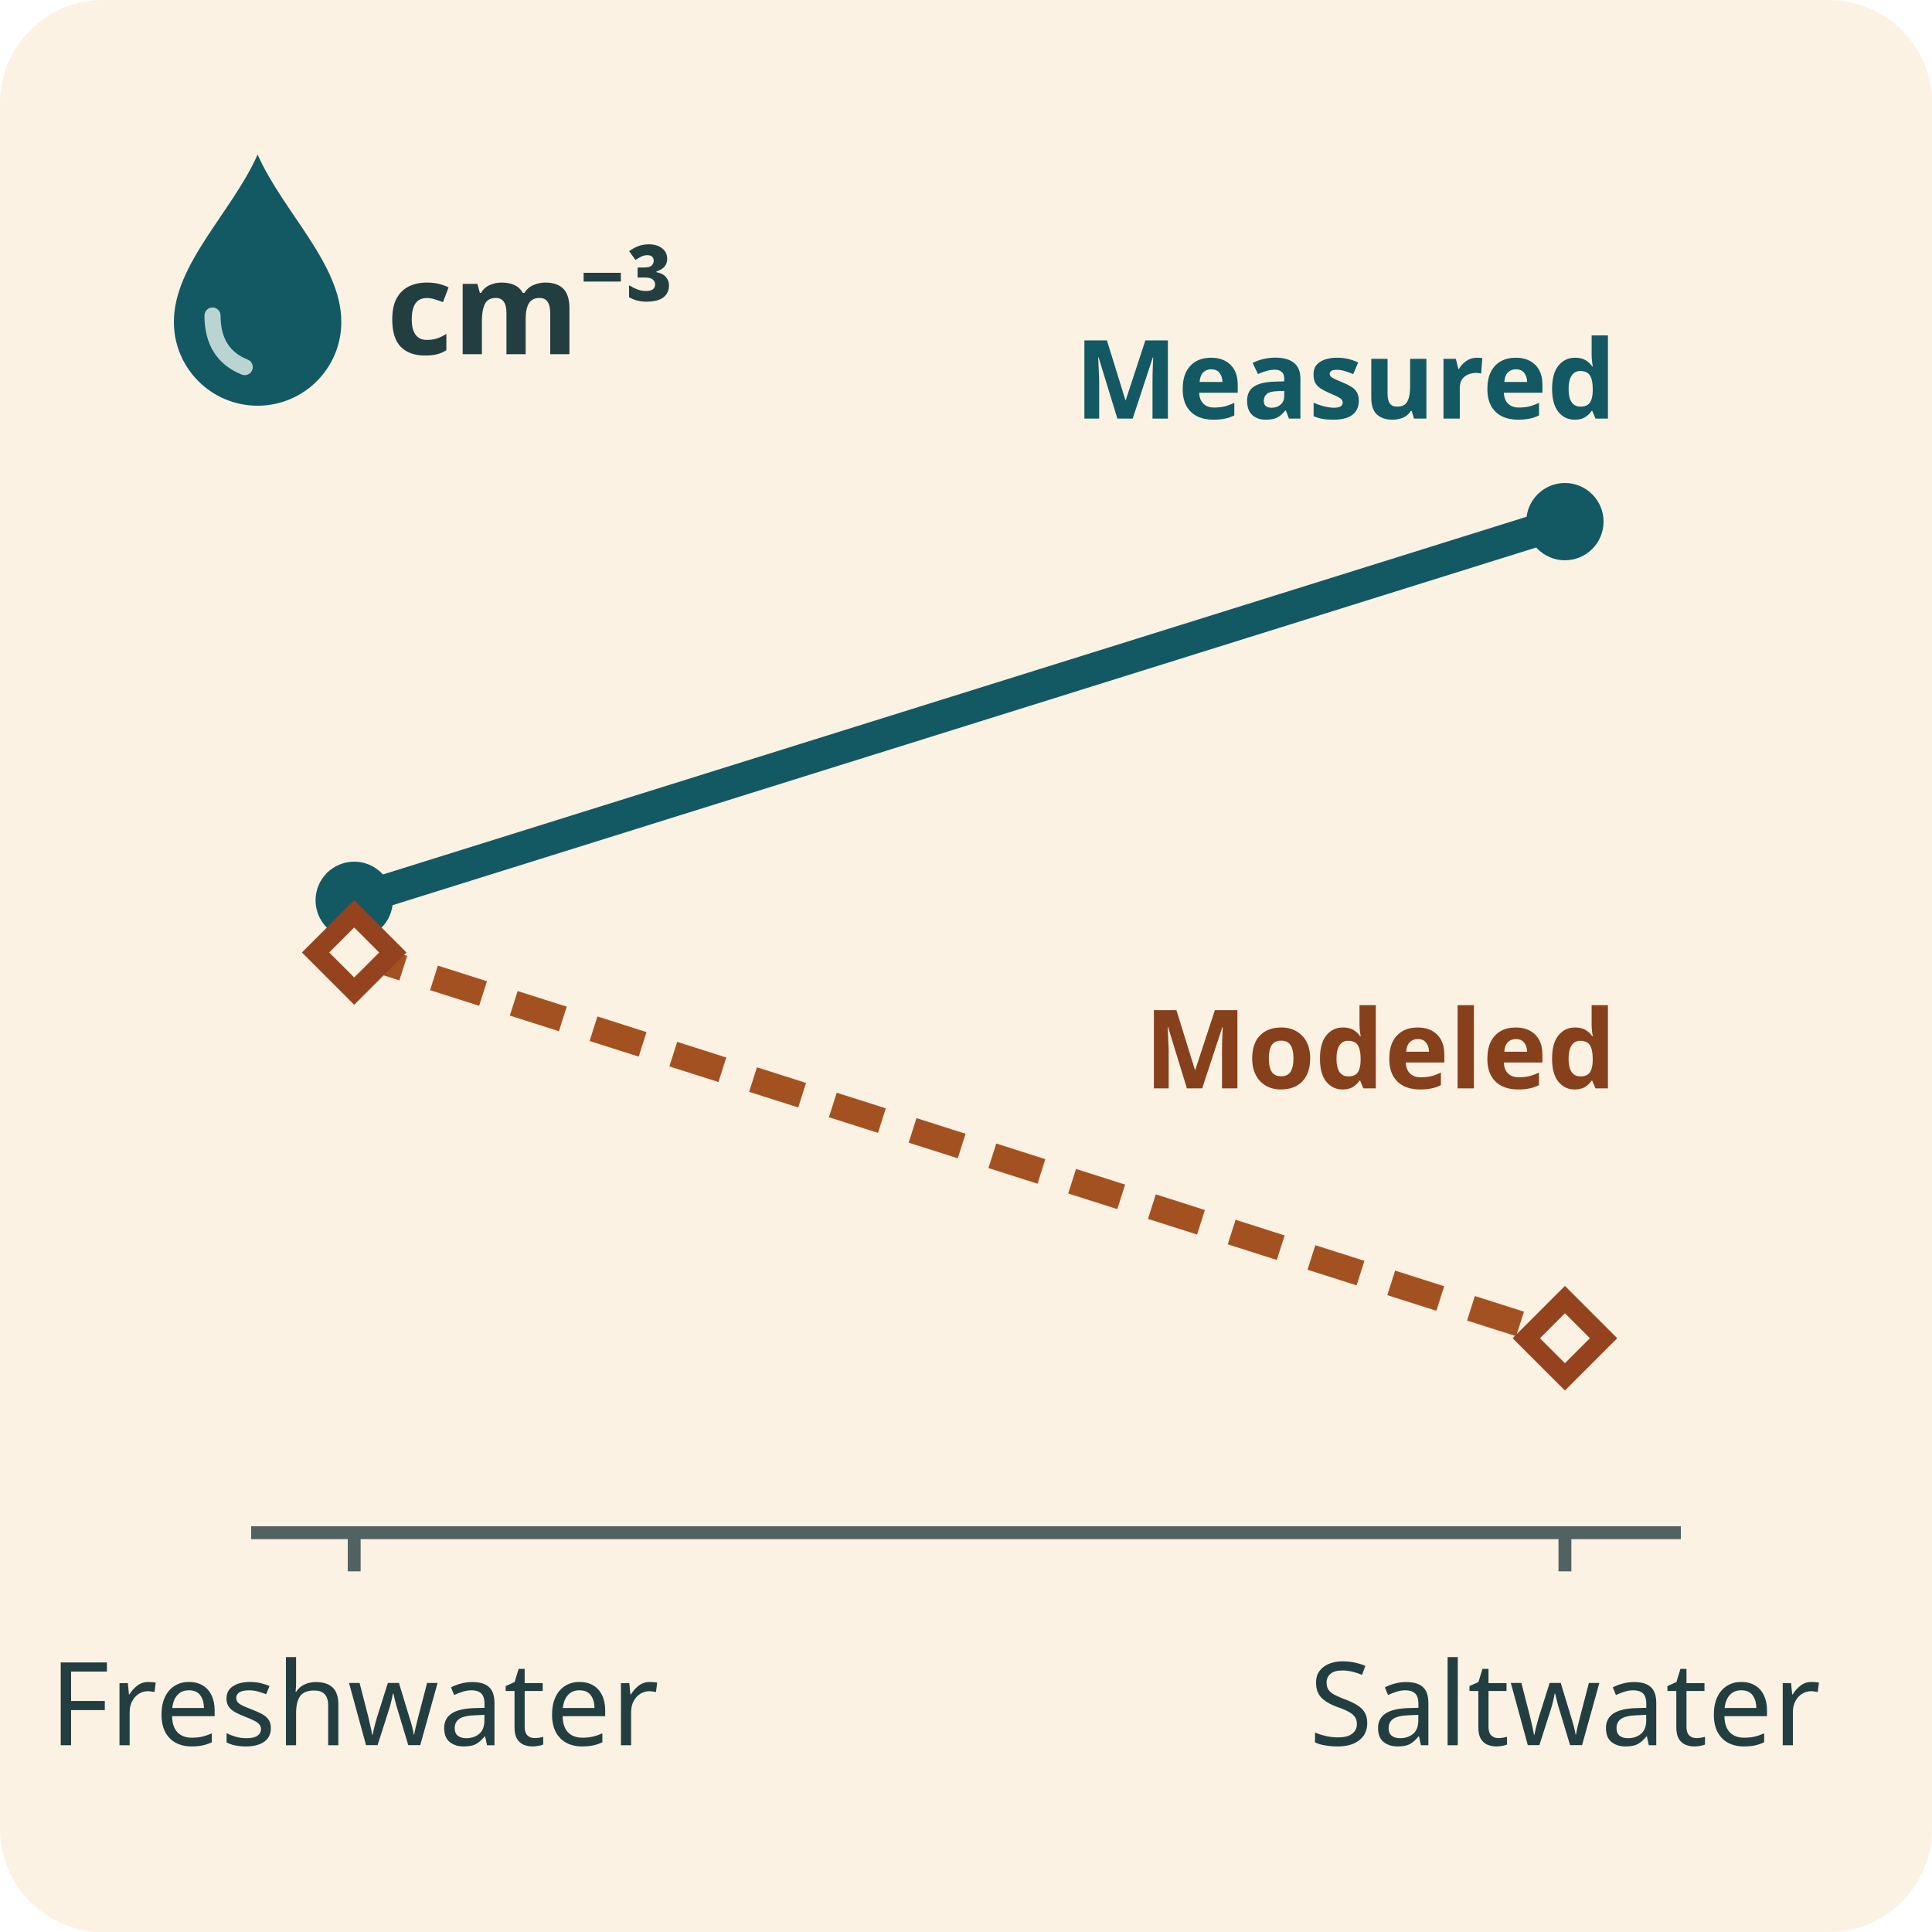
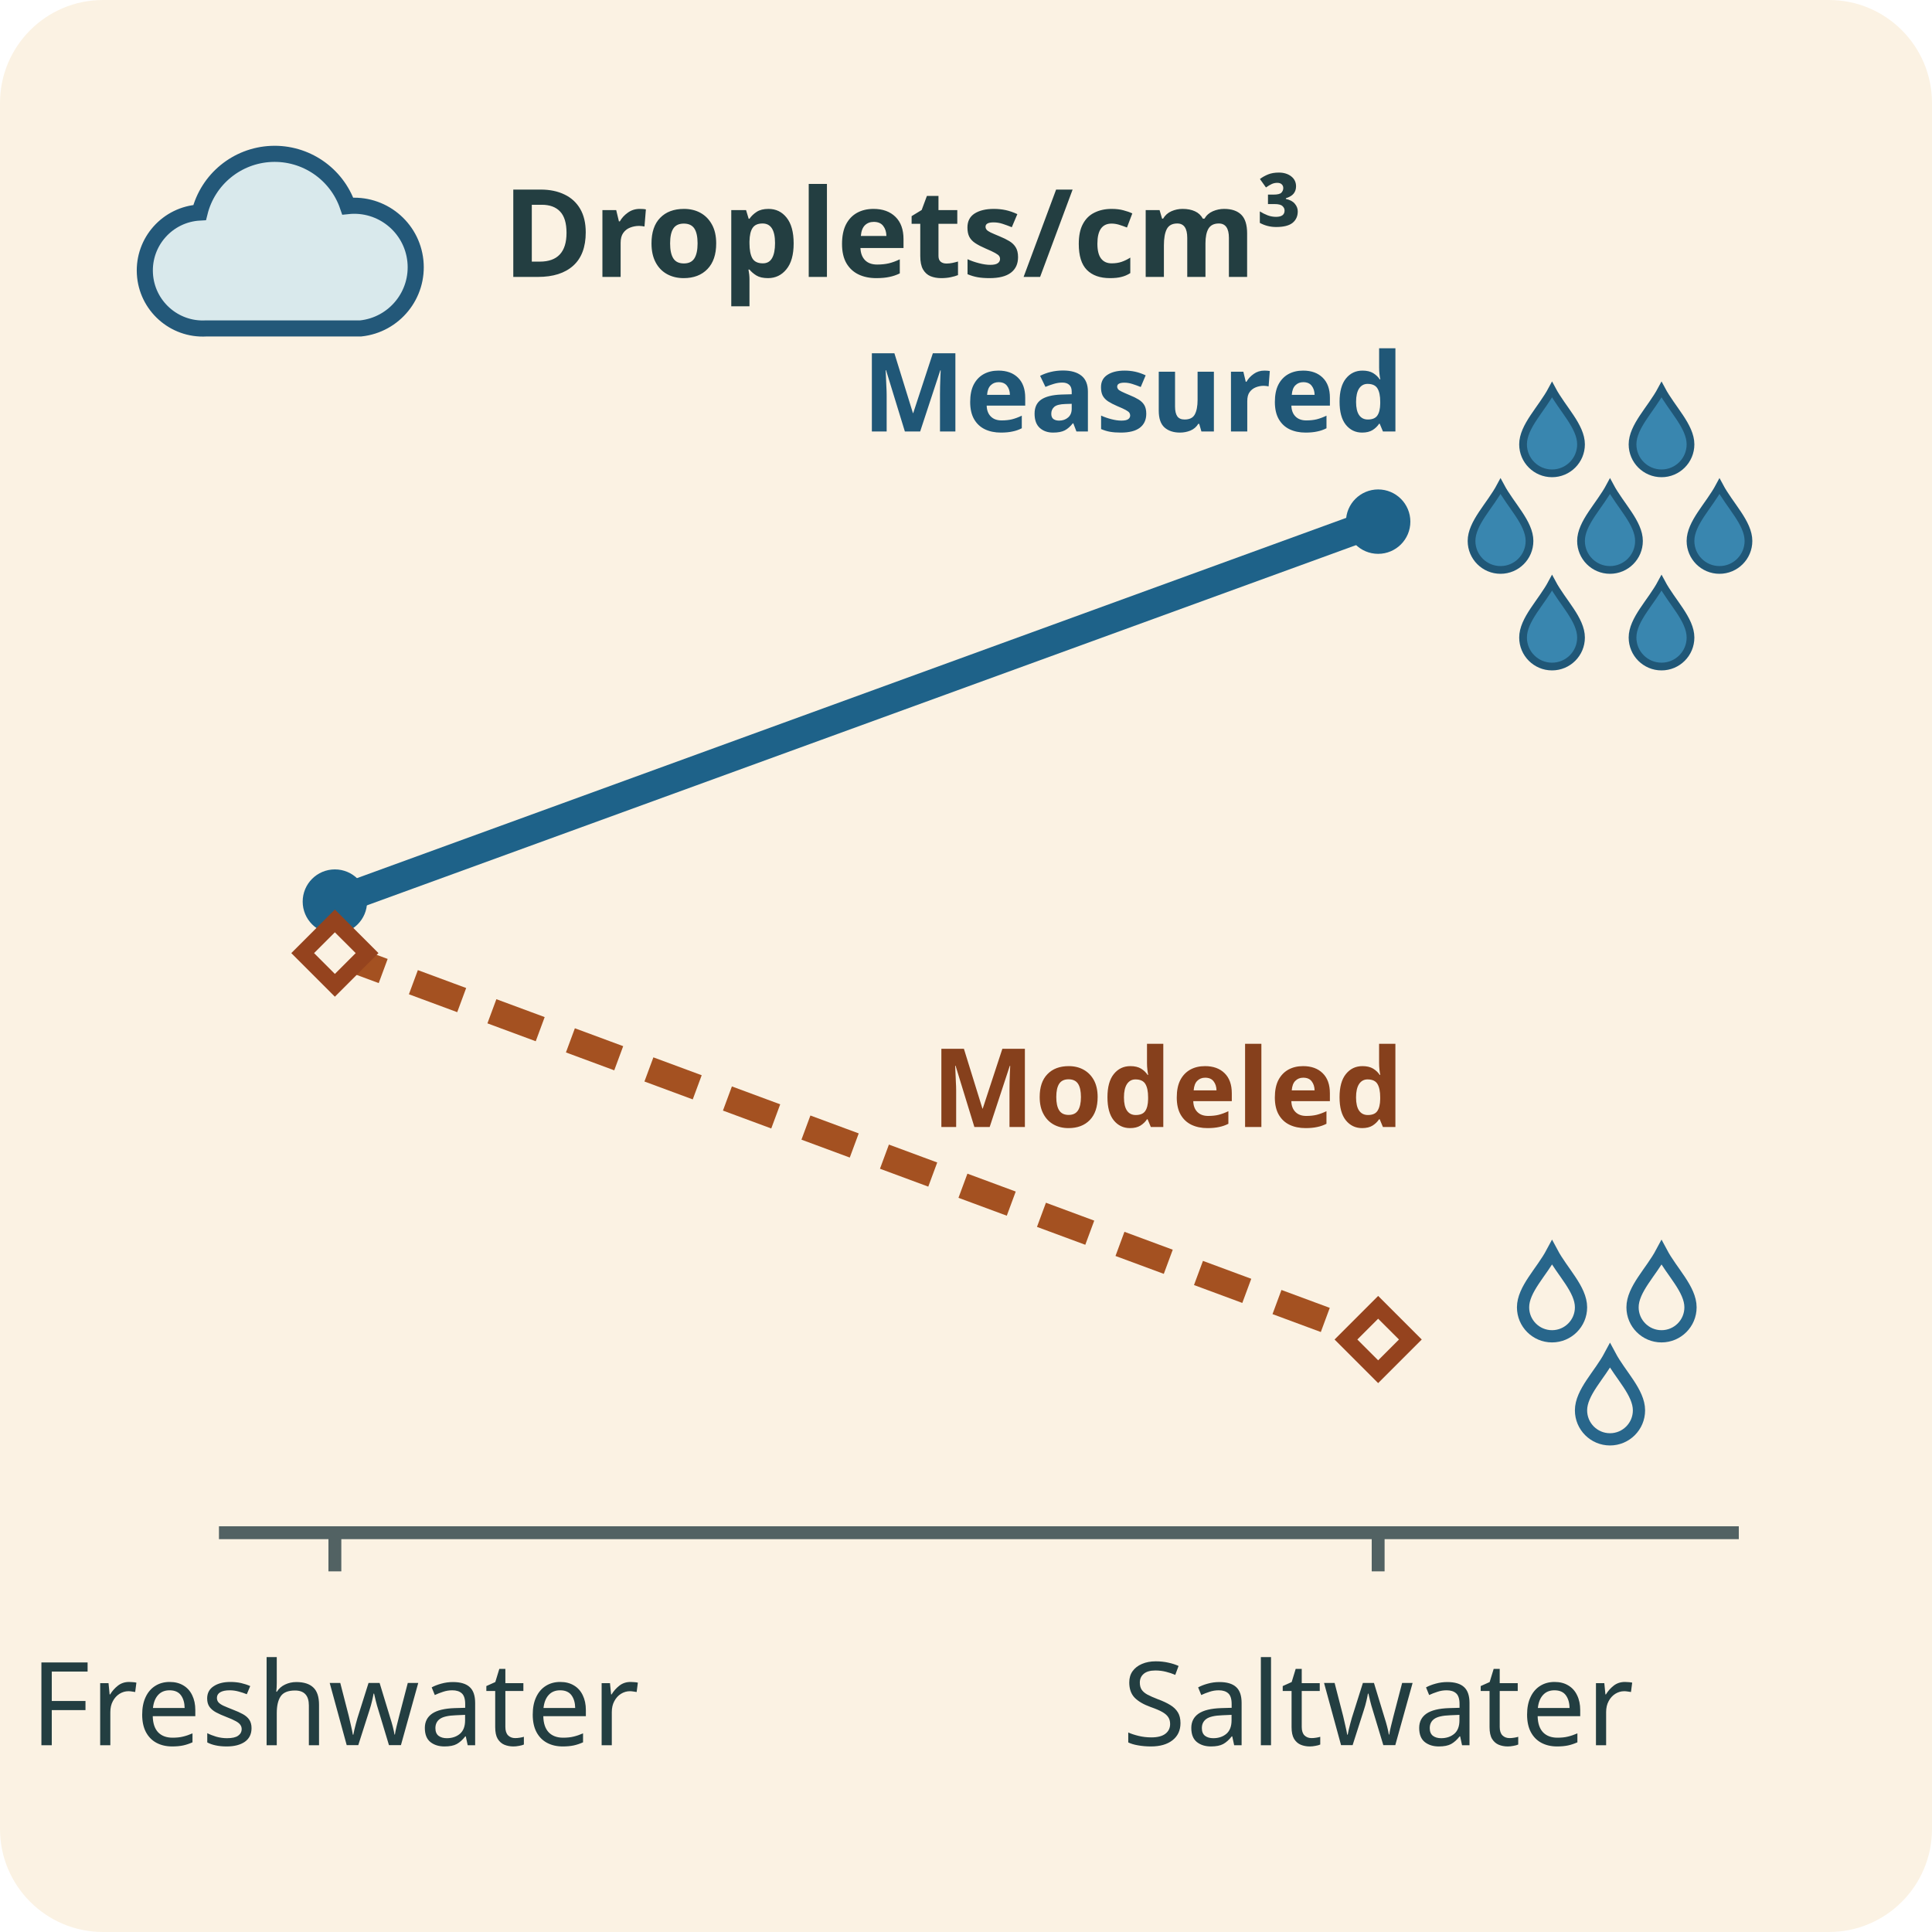
<svg xmlns="http://www.w3.org/2000/svg" width="3in" height="3in" viewBox="0 0 300 300" role="img" aria-labelledby="title desc">
+   <defs>
+     <path id="droplet" d="M0-6.5C-1.6-3.5-4.5-.8-4.5 2a4.5 4.5 0 0 0 9 0C4.5-.8 1.6-3.5 0-6.5Z" />
+   </defs>
  <rect width="300" height="300" rx="16" fill="#fbf2e3" />
-   <path d="M40 24c-4 9-13 17-13 26a13 13 0 0 0 26 0c0-9-9-17-13-26z" fill="#135963" />
-   <path d="M33 49q0 6 5 8" stroke="#bad5d1" stroke-width="2.5" stroke-linecap="round" fill="none" />
-   <text x="60" y="55" font-family="sans-serif" font-weight="bold" font-size="20" fill="#233e41">cm⁻³</text>
-   <path d="M55 139.8 243 81.0" stroke="#135963" stroke-width="5" fill="none" />
-   <g fill="#135963">
-     <circle cx="55" cy="139.8" r="6" />
-     <circle cx="243" cy="81" r="6" />
+   <path d="M32 51a9 9 0 0 1-1-18 12 12 0 0 1 23-1 9.5 9.5 0 1 1 2 19Z" fill="#d9e9ec" stroke="#235879" stroke-width="2.5" />
+   <text x="78" y="43" font-family="sans-serif" font-weight="bold" font-size="19" fill="#233e41">Droplets/cm³</text>
+   <path d="M52 140 214 81" stroke="#1e6289" stroke-width="4.5" fill="none" />
+   <g fill="#1e6289">
+     <circle cx="52" cy="140" r="5" />
+     <circle cx="214" cy="81" r="5" />
  </g>
-   <path d="M55 147.9 243 207.8" stroke="#a45121" stroke-width="4" stroke-dasharray="8 5" fill="none" />
-   <path d="m55 141.9 6 6-6 6-6-6z M243 201.8l6 6-6 6-6-6z" fill="#fbf2e3" stroke="#95431e" stroke-width="3" />
-   <g font-family="sans-serif" font-size="17" font-weight="bold">
-     <text x="251" y="65" text-anchor="end" fill="#135963">Measured</text>
-     <text x="251" y="169" text-anchor="end" fill="#86401c">Modeled</text>
+   <path d="M52 148 214 208" stroke="#a45121" stroke-width="4" stroke-dasharray="8 5" fill="none" />
+   <path d="m52 143 5 5-5 5-5-5z m162 60 5 5-5 5-5-5z" fill="#fbf2e3" stroke="#95431e" stroke-width="2.5" />
+   <g font-family="sans-serif" font-size="17" font-weight="bold" text-anchor="end">
+     <text x="218" y="67" fill="#205777">Measured</text>
+     <text x="218" y="175" fill="#86401c">Modeled</text>
  </g>
-   <path d="M39 238h222 M55 238v6 M243 238v6" fill="none" stroke="#526263" stroke-width="2" />
+   <g fill="#3986af" stroke="#205777" stroke-width="1.2">
+     <use href="#droplet" x="241" y="67" />
+     <use href="#droplet" x="258" y="67" />
+     <use href="#droplet" x="233" y="82" />
+     <use href="#droplet" x="250" y="82" />
+     <use href="#droplet" x="267" y="82" />
+     <use href="#droplet" x="241" y="97" />
+     <use href="#droplet" x="258" y="97" />
+   </g>
+   <g fill="#fbf2e3" stroke="#28668b" stroke-width="1.9">
+     <use href="#droplet" x="241" y="201" />
+     <use href="#droplet" x="258" y="201" />
+     <use href="#droplet" x="250" y="217" />
+   </g>
+   <path d="M34 238h236 M52 238v6 M214 238v6" fill="none" stroke="#526263" stroke-width="2" />
  <g fill="#233e41" font-family="sans-serif" font-size="18" text-anchor="middle">
-     <text x="55" y="271">Freshwater</text>
-     <text x="243" y="271">Saltwater</text>
+     <text x="52" y="271">Freshwater</text>
+     <text x="214" y="271">Saltwater</text>
  </g>
</svg>
